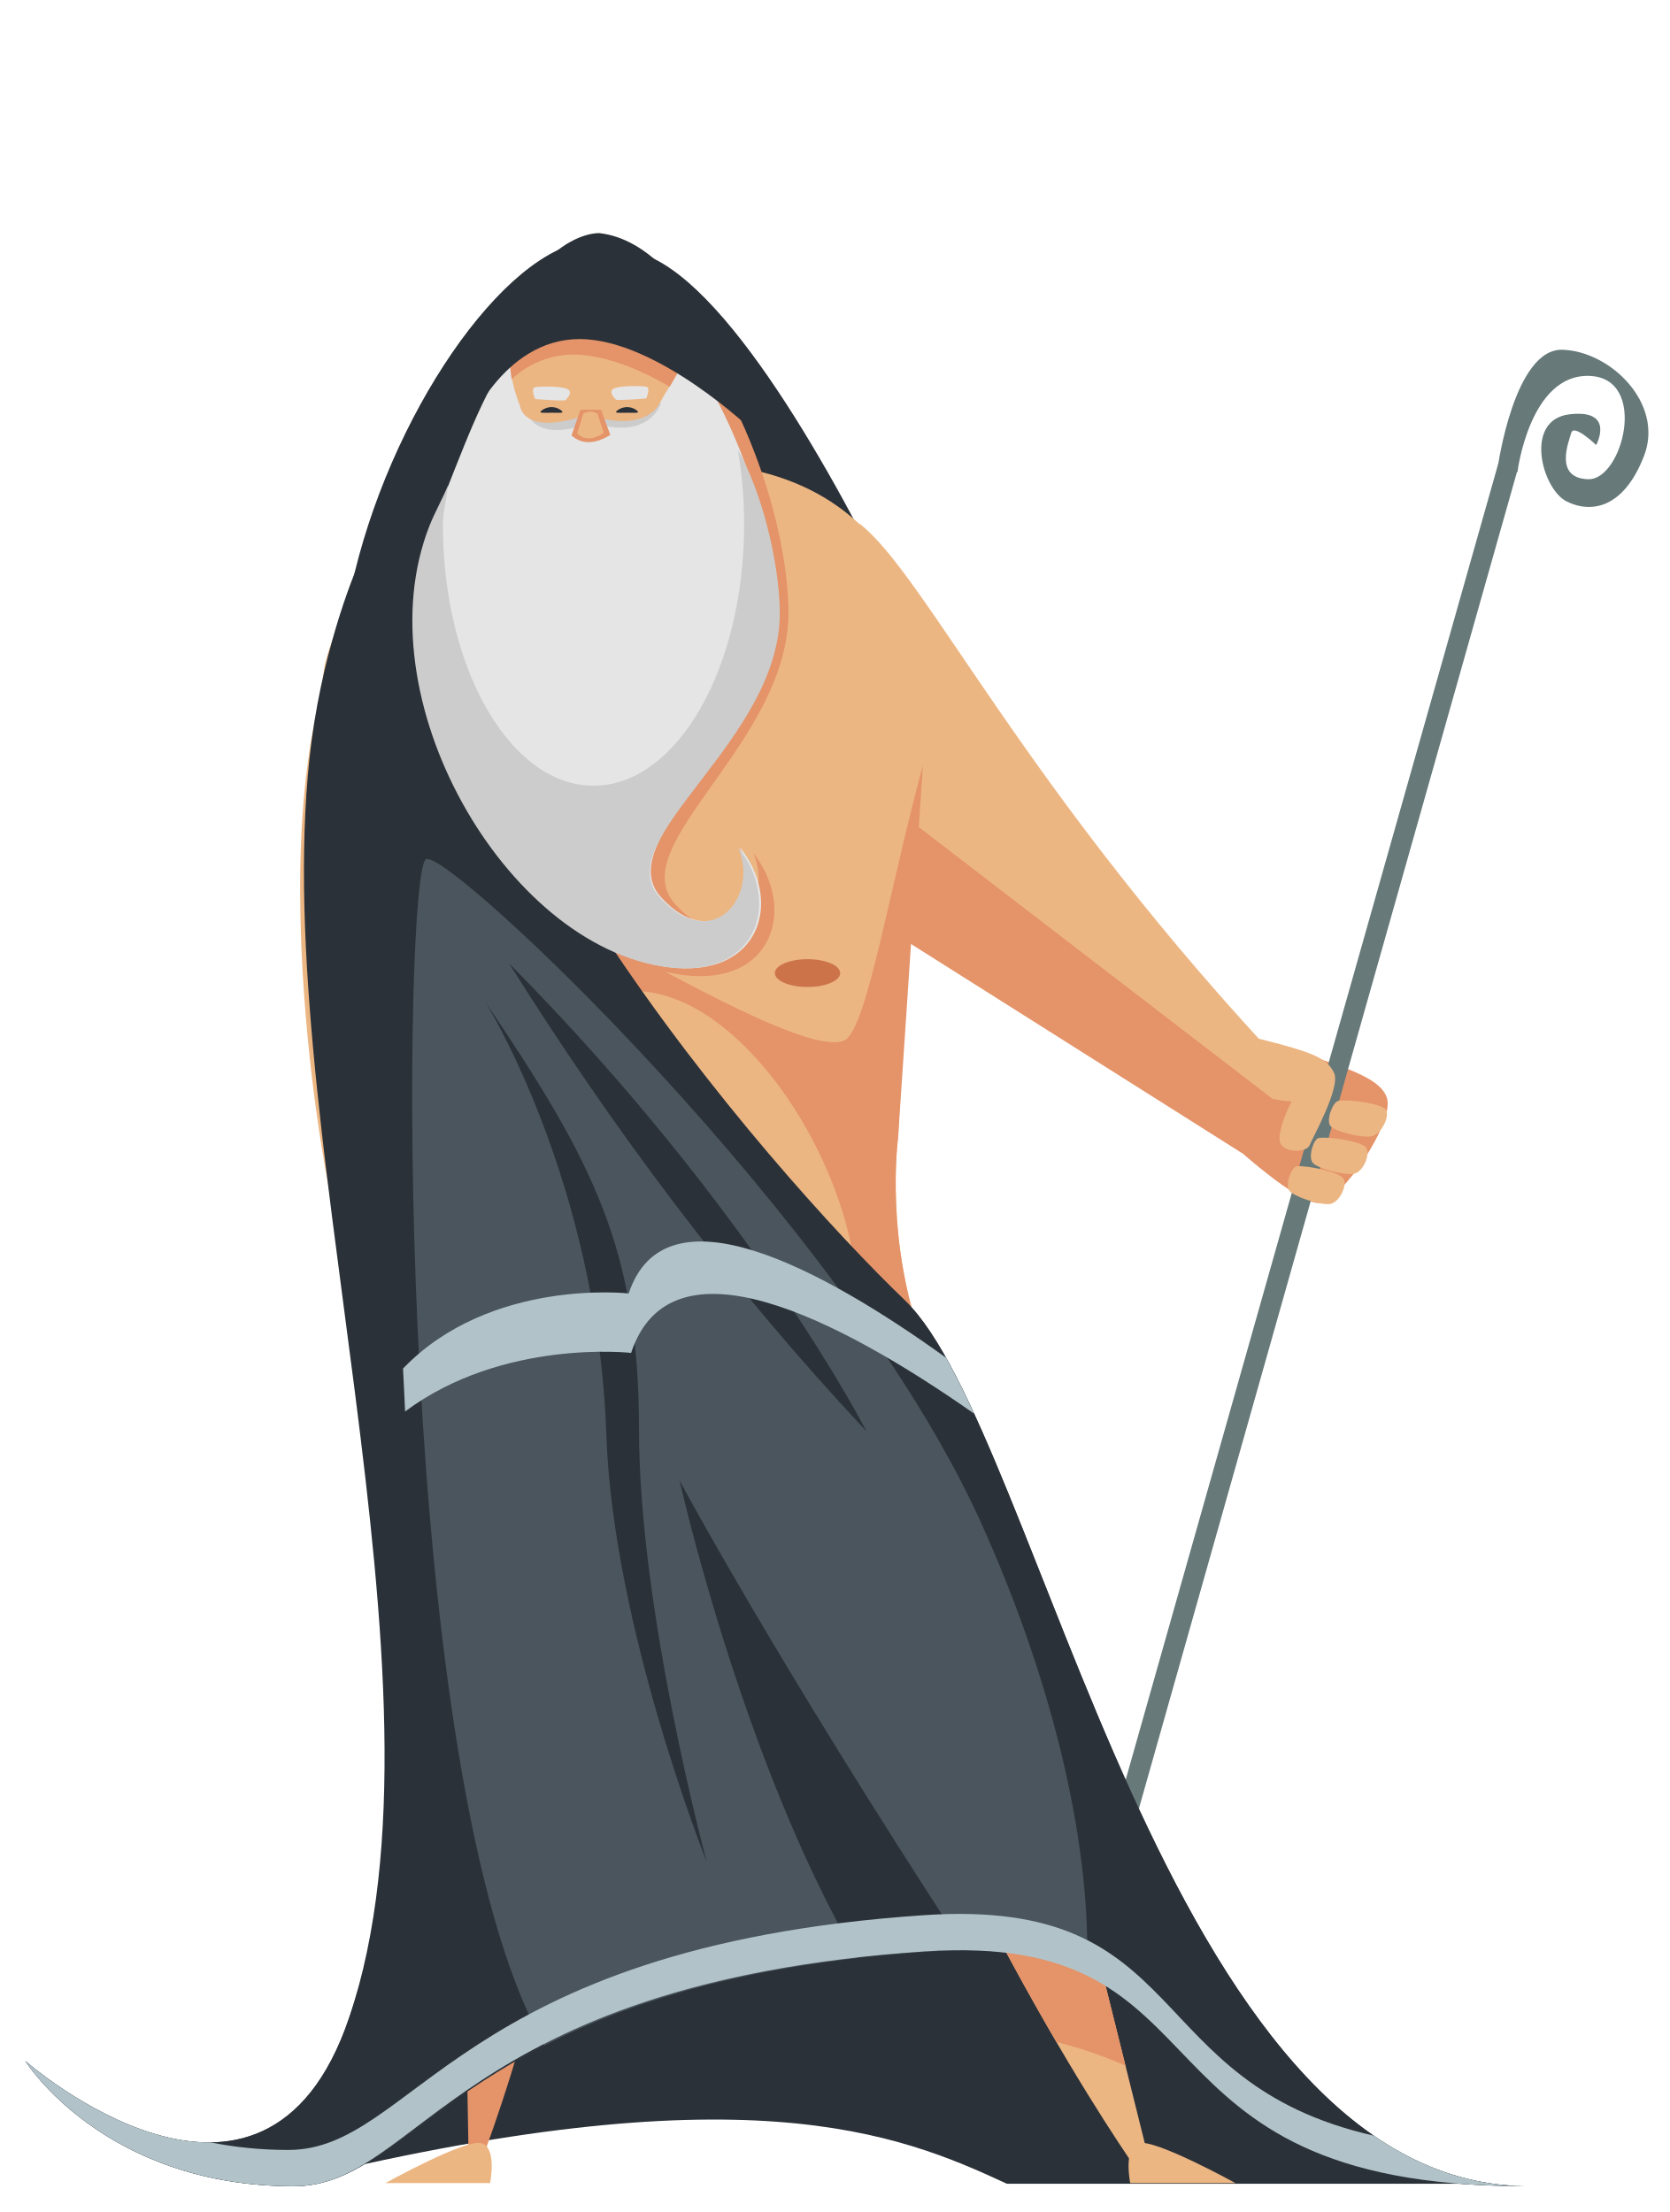
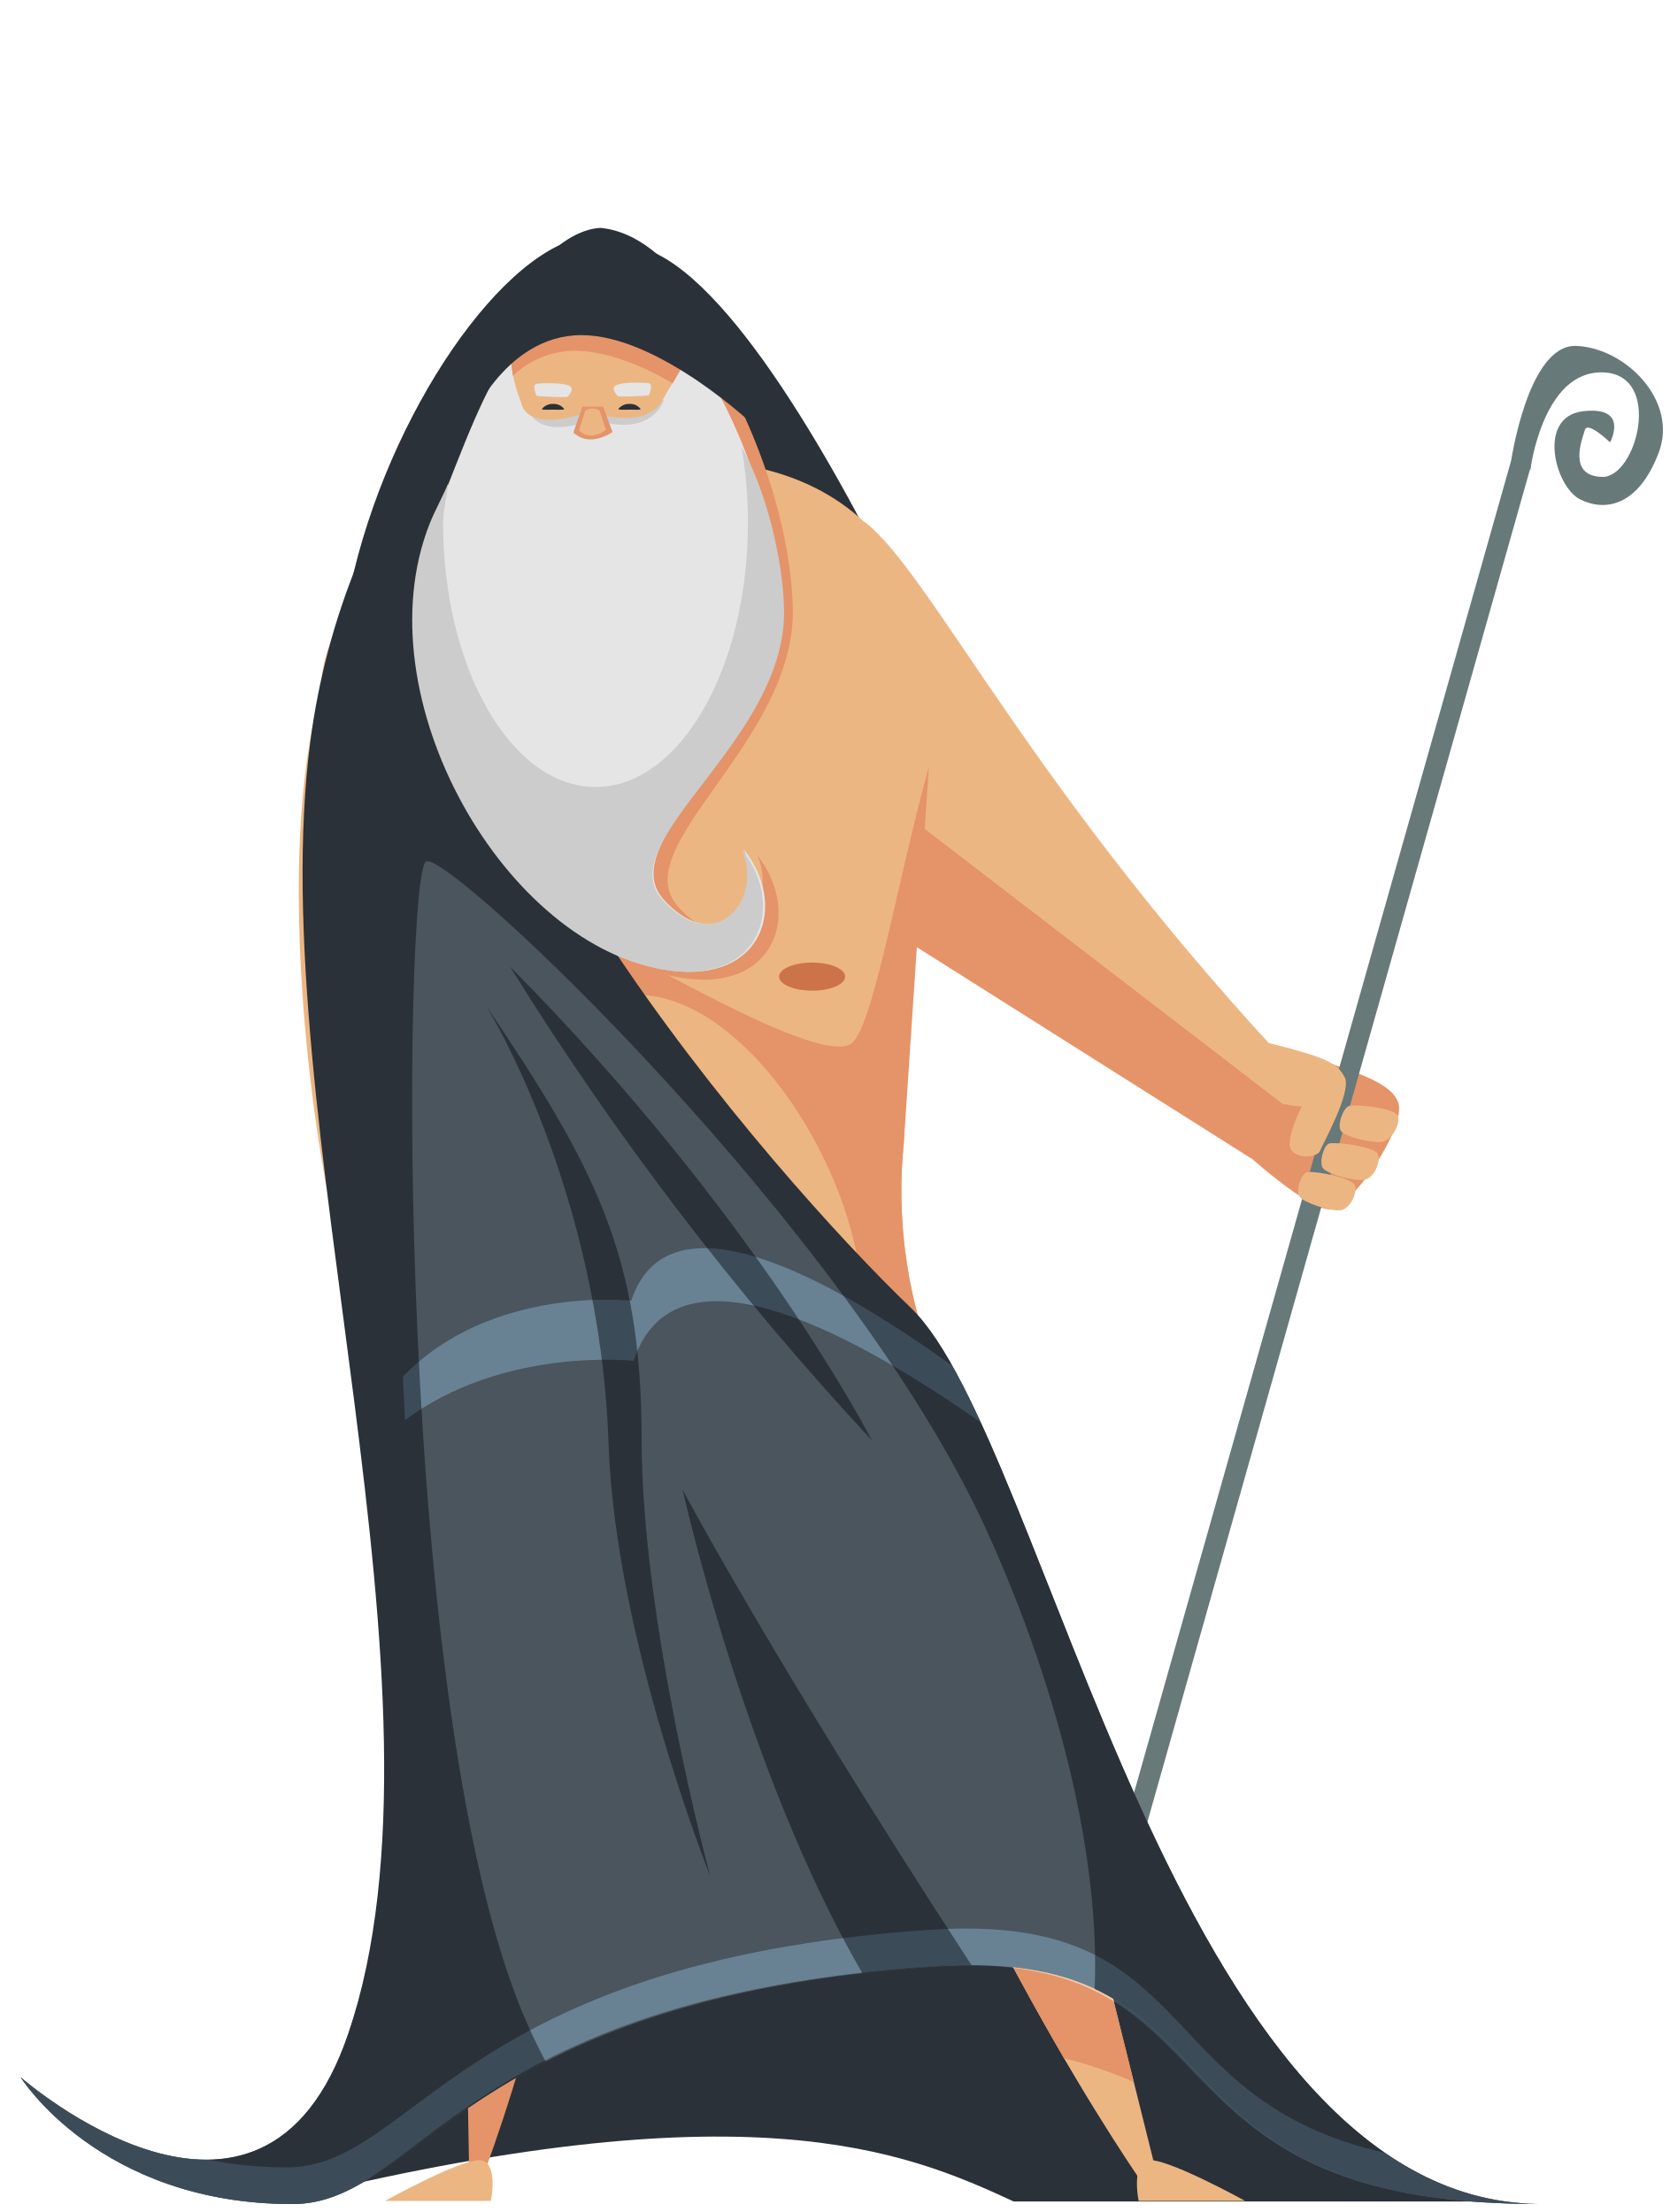
- <svg xmlns="http://www.w3.org/2000/svg" version="1.1" id="_x31_" x="0px" y="0px" width="112.413px" height="148.94px" viewBox="0 0 112.413 148.94" enable-background="new 0 0 112.413 148.94" xml:space="preserve">
-   <path fill="#E59368" d="M86.016,70.275c3.194,1.314,6.759,1.964,7.339,3.619s-3.097,7.011-4.549,7.108  c-1.452,0.097-5.952-4.041-5.952-4.041L86.016,70.275z" />
-   <g>
-     <polygon fill="#677979" points="102.193,31.514 100.862,31.207 73.788,126.862 75.142,127.174  " />
+ <svg xmlns="http://www.w3.org/2000/svg" width="264.028" height="349.821" viewBox="0 0 264.028 349.821">
+   <g style="isolation: isolate">
+     <g>
+       <path d="M203.63,165.745c7.59,3.124,16.061,4.667,17.441,8.6s-7.359,16.661-10.809,16.892-14.145-9.6-14.145-9.6Z" fill="#e59368" />
+       <polygon points="242.076 73.633 238.913 72.904 174.573 300.219 177.789 300.961 242.076 73.633" fill="#677979" />
+       <path d="M200.5,164.923c9.14,2.269,10.991,3.2,12.127,5.48s-3.555,10.628-3.925,11.612c-.468,1.245-4.821,1.353-4.792-1.069s1.943-5.984,1.943-5.984-6.634.143-7.24-4.7A5.731,5.731,0,0,1,200.5,164.923Z" fill="#ecb683" />
+       <path d="M213.326,174.9c1.851-.292,6.807.432,7.572,1.377s-.681,4.045-2.346,4.295-5.834-.771-6.524-1.7S212.457,175.034,213.326,174.9Z" fill="#ecb683" />
+       <path d="M210.2,180.833c1.793-.26,6.7.545,7.517,1.5s-.383,4.022-2,4.244-5.771-.866-6.513-1.8S209.359,180.955,210.2,180.833Z" fill="#ecb683" />
+       <path d="M206.685,185.36c1.806-.157,6.661.926,7.422,1.926s-.609,3.994-2.233,4.123-5.715-1.193-6.4-2.17S205.837,185.434,206.685,185.36Z" fill="#ecb683" />
+       <path d="M205.708,170.436c-42.522-44.9-58.222-79.486-68.986-87.909l6.375,61.492L197.576,183Z" fill="#ecb683" />
+       <polygon points="143.061 128.673 143.602 148.936 197.835 183.204 203.172 174.864 143.061 128.673" fill="#e59368" />
+       <path d="M145.071,100.315c-9.5-20.178-26.848-52.894-41.082-60.1s4.282,51.533,4.282,51.533Z" fill="#2b3138" />
+       <path d="M53.769,103.3c2.491-27.4,19.821-57.2,34.4-64.4s-3.714,50.716-3.714,50.716Z" fill="#2b3138" />
+       <path d="M50.923,183.716S36.512,104.01,64.672,87.544L71.64,163.9s10.785,47.869-2.57,50.772S50.923,183.716,50.923,183.716Z" fill="#ecb683" />
+       <path d="M147.251,214.707a75.782,75.782,0,0,1-4.348-33.968s2.216-52.744,5.694-69.39c0,0,.534-36.694-37.362-38.474-54.106-2.54-60.112,32.572-60.112,32.572s-5.41,27.485,18.163,68.518S147.251,214.707,147.251,214.707Z" fill="#ecb683" />
+       <path d="M108.319,154.735c-25.812-3.5-48.776-43.876-37.937-71.815,4.961-12.786,8.5-21.729,12.847-27.546,1.525-8.411,11.1-9.444,16.767-9.444,3.531,0,12.41,3.2,11.283,8.588,7.364,10.276,13.816,27.84,14.072,41.781.387,21.053-26.516,37.58-18.194,47.024s16.065,0,12.581-8.067C126.706,144.11,122.835,156.7,108.319,154.735Z" fill="#e59368" />
+       <path d="M142.9,180.739s2.615-39.386,3.968-59.516c-5.217,18.969-8.9,41.831-12.41,43.9-4.926,2.9-28.653-11.095-36.478-14.869s-3.188-46.743-2.9-77.808c0,0,1.615-1.105,4.159-2.615C75.45,70.806,70.1,142.943,63.9,152.868c-13.887-21.63.581,9.871,5.386,21.1,2.193,5.124,5.984,9.085,9.476,12.84,2.077-14.932,10.939-31.357,24.431-29.292,15.959,2.442,31.691,27.129,33.1,46.809a41.061,41.061,0,0,1-.391,9.483,91.2,91.2,0,0,0,11.343.9A75.789,75.789,0,0,1,142.9,180.739Z" fill="#e59368" />
+       <path d="M57.328,145.642C55.1,96.627,61.42,84.885,65.067,81.415l2.246,3.319L55.726,179.8Z" fill="#e59368" />
+       <path d="M44.156,348.162c74.018-18.38,98.748-8.061,116.131,0h76.935s-54.87-4.645-77.709-66.195S44.156,348.162,44.156,348.162Z" fill="#2b3138" />
+       <path d="M132.831,251.82c24,61.105,49.618,96.051,49.618,96.051H183.9l-29.42-118.163Z" fill="#ecb683" />
+       <path d="M179.269,329.269l-24.788-99.561-21.65,22.112a534.748,534.748,0,0,0,35.4,73.679A67.629,67.629,0,0,1,179.269,329.269Z" fill="#e59368" />
+       <path d="M98.7,242.067c-7.333,66.109-23.066,103.917-23.066,103.917H74.223L71.938,218.143Z" fill="#e59368" />
+       <path d="M144.029,206.869c-21.678-20.9-83.158-87.19-73.868-131.707l-4.645,4.645C47.322,127.034,80.479,246.2,55.092,321.549c-13.646,40.5-51.824,6.967-51.824,6.967s12.484,20.05,42.969,20.05c20.156,0,26.855-32.534,101.663-37.566,50.47-3.395,29.807,37.549,95.228,37.549C185.449,347.775,165.707,227.772,144.029,206.869Z" fill="#4b555e" />
+       <path d="M76.866,159.061c17.226,25.549,24.581,39.485,24.581,68.518s10.839,69.1,10.839,69.1-15-37.465-16.064-68.324C94.82,187.746,76.866,159.061,76.866,159.061Z" fill="#2b3138" />
+       <path d="M144.029,206.869c-21.678-20.9-82.292-89.921-73-134.438l-3.608,3.607L56.527,89.066a113.127,113.127,0,0,0-7.472,28.288C41.4,176.243,73.166,267.9,55.092,321.549c-13.646,40.5-51.824,6.967-51.824,6.967s12.484,20.05,42.969,20.05c12.228,0,19.507-11.973,40.041-22.516-.9-1.7-1.778-3.481-2.637-5.373C62.024,273.094,63.707,137.891,67.382,136.222s66.975,58.182,88.591,105.766c12.183,26.818,17.946,53.1,17.1,72.545,20.348,9.527,19.458,34.016,70.057,34.016C185.449,347.775,165.707,227.772,144.029,206.869Z" fill="#2b3138" />
+       <path d="M196.869,348.065H180.03s-1.162-5.613,1.355-6.387S196.869,348.065,196.869,348.065Z" fill="#ecb683" />
+       <path d="M60.873,348.065H77.617s1.154-5.613-1.348-6.387S60.873,348.065,60.873,348.065Z" fill="#ecb683" />
+       <path d="M80.641,152.868c39.314,39.7,57.194,74.9,57.194,74.9A486.7,486.7,0,0,1,80.641,152.868Z" fill="#2b3138" />
+       <path d="M153.622,310.807c-30.977-47.494-45.691-75.2-45.691-75.2s9.933,44.691,28.419,76.443c3.663-.424,7.5-.782,11.55-1.054C149.922,310.864,151.818,310.806,153.622,310.807Z" fill="#2b3138" />
+       <g style="mix-blend-mode: overlay">
+         <path d="M219,340.472c-37.7-8.547-28.724-38.188-71.969-35.279C72.221,310.226,65.522,342.76,45.366,342.76a62.7,62.7,0,0,1-12.458-1.215c-14.582.193-29.64-13.029-29.64-13.029s12.484,20.05,42.969,20.05c20.156,0,26.081-32.534,100.889-37.566,50.47-3.395,30.581,37.549,96,37.549A42.879,42.879,0,0,1,219,340.472Z" fill="#b1c3c9" />
+       </g>
+       <path d="M100.18,215.221c6.326-19.163,32.911-5.669,54.877,9.723-1.516-3.3-3.011-6.307-4.495-8.952-19.764-14.224-44.954-27.874-50.76-10.285,0,0-22.129-2.514-36.106,12.016.128,2.288.224,4.582.331,6.875C79.688,212.9,100.18,215.221,100.18,215.221Z" fill="#b1c3c9" style="mix-blend-mode: overlay" />
+       <path d="M133.63,154.449c0-1.23-2.34-2.226-5.226-2.226s-5.226,1-5.226,2.226,2.34,2.226,5.226,2.226S133.63,155.678,133.63,154.449Z" fill="#cd734a" />
+       <ellipse cx="94.623" cy="64.981" rx="15.545" ry="20.215" fill="#ecb683" />
+       <path d="M88.827,69.027c2.542,1.726,5.778,1.8,9.848-.1l-2.347-4.942H91.1Z" fill="#424a56" />
+       <path d="M106.108,153.494c-25.963-3.442-48.477-43.453-37.575-70.937C73.523,69.979,76.5,61.472,80.872,55.75c1.533-8.275,11.163-9.291,16.864-9.291,3.552,0,12.484,3.148,11.35,8.449,7.407,10.109,13.9,27.387,14.154,41.1.39,20.71-26.672,36.968-18.3,46.259s16.159,0,12.655-7.936C124.6,143.042,120.71,155.429,106.108,153.494Z" fill="#e5e5e5" />
+       <path d="M83.327,63.971s5.778.411,10.884.414a51.625,51.625,0,0,0,10.746-1.134s-1.7,6.1-11.084,3.1C83.815,70.077,83.327,63.971,83.327,63.971Z" fill="#ccc" />
+       <path d="M104.712,142.268c-8.323-9.291,19.645-25.162,19.258-45.872-.148-7.932-2.9-19.065-6.712-25.677a70.691,70.691,0,0,1,1,11.934c0,23.09-10.789,41.808-24.1,41.808s-24.1-18.718-24.1-41.808c0-1.954.656-4.314.8-6.2-.755,1.885-2.11,4.3-2.934,6.391-10.839,27.484,12.124,67.205,37.936,70.647,14.516,1.935,18.387-10.452,11.419-19.162C120.776,142.268,113.034,151.558,104.712,142.268Z" fill="#ccc" />
+       <path d="M82.394,63.636s-7.55-17.27,10-17.537c26.36-.4,14.905,12.143,12.464,17.009,0,0-1.921,5.157-11.638,1.977C82.8,68.721,82.394,63.636,82.394,63.636Z" fill="#ecb683" />
+       <path d="M90.649,68.423c1.6,1.406,3.64,1.471,6.2-.08l-1.478-4.029H92.084Z" fill="#e59368" />
+       <path d="M91.549,68.071c1.1,1.076,2.5,1.126,4.259-.06l-1.015-3.082a2.128,2.128,0,0,0-2.259,0Z" fill="#ecb683" />
+       <path d="M80.59,55.484l.489,3.959a14.288,14.288,0,0,1,11.164-3.914c7.028.578,14.1,5.115,14.1,5.115l2.4-4.181L93.444,48.9,79.7,54.15Z" fill="#e59368" />
+       <path d="M101.288,64.677a2.066,2.066,0,0,0-1.742-.8,2.158,2.158,0,0,0-1.778.8c0,.181.842.109,1.814.109S101.288,64.858,101.288,64.677Z" fill="#2b3138" />
+       <path d="M89.2,64.677a2.066,2.066,0,0,0-1.742-.8,2.158,2.158,0,0,0-1.778.8c0,.181.842.109,1.814.109S89.2,64.858,89.2,64.677Z" fill="#2b3138" />
+       <path d="M73.785,67.716S79.478,53,91.932,53s27.754,14.719,27.754,14.719-8.9-29.884-24.552-31.668C95.134,36.048,81.679,35.01,73.785,67.716Z" fill="#2b3138" />
+       <path d="M97.759,62.69s-1.335-1.179-.4-1.735,4.248-.467,5.16-.356.066,1.913.066,1.913A40.042,40.042,0,0,1,97.759,62.69Z" fill="#e5e5e5" />
+       <path d="M89.666,62.779s1.334-1.179.4-1.735-4.247-.467-5.159-.356S84.84,62.6,84.84,62.6A40.051,40.051,0,0,0,89.666,62.779Z" fill="#e5e5e5" />
+       <path d="M238.836,73.439s2.644-18.988,10.355-18.733,16.255,8.625,13.038,16.972-8.393,9.279-12.372,7.31-6.918-13.094.462-13.953,4.248,4.919,4.248,4.919-3.562-3.426-3.978-1.969-2.813,7.258,2.694,7.441,9.726-16.219.18-16.535-11.49,15.381-11.49,15.381" fill="#677979" />
+     </g>
  </g>
-   <path fill="#ECB683" d="M84.7,69.929c3.846,0.955,4.625,1.347,5.103,2.306c0.478,0.959-1.496,4.472-1.652,4.886  c-0.197,0.524-2.029,0.57-2.017-0.45c0.012-1.019,0.818-2.518,0.818-2.518s-2.792,0.06-3.047-1.978  C83.714,70.646,84.7,69.929,84.7,69.929z" />
-   <path fill="#ECB683" d="M90.096,74.126c0.779-0.123,2.864,0.182,3.186,0.58c0.322,0.397-0.287,1.702-0.987,1.807  c-0.701,0.105-2.455-0.324-2.745-0.715C89.259,75.408,89.73,74.183,90.096,74.126z" />
-   <path fill="#ECB683" d="M88.781,76.624c0.755-0.109,2.82,0.229,3.164,0.631c0.343,0.402-0.162,1.693-0.841,1.786  c-0.679,0.093-2.429-0.364-2.741-0.758C88.051,77.888,88.426,76.675,88.781,76.624z" />
-   <path fill="#ECB683" d="M87.301,78.529c0.76-0.066,2.803,0.389,3.123,0.81c0.32,0.421-0.256,1.681-0.94,1.735  c-0.683,0.054-2.405-0.502-2.694-0.913C86.501,79.75,86.944,78.56,87.301,78.529z" />
-   <path fill="#ECB683" d="M86.89,72.249C68.997,53.356,62.39,38.801,57.86,35.257l2.683,25.876l22.925,16.405L86.89,72.249z" />
-   <polygon fill="#E59368" points="60.528,54.675 60.756,63.201 83.577,77.622 85.823,74.112 " />
-   <path fill="#2B3138" d="M61.374,42.742c-3.996-8.491-11.298-22.258-17.287-25.289c-5.989-3.032,1.802,21.685,1.802,21.685  L61.374,42.742z" />
-   <path fill="#2B3138" d="M22.954,43.997c1.048-11.529,8.341-24.067,14.474-27.099c6.134-3.032-1.563,21.341-1.563,21.341  L22.954,43.997z" />
-   <path fill="#ECB683" d="M21.756,77.837c0,0-6.064-33.54,5.786-40.469l2.932,32.131c0,0,4.538,20.143-1.082,21.365  S21.756,77.837,21.756,77.837z" />
-   <path fill="#ECB683" d="M62.291,90.878c-2.805-7.208-1.83-14.294-1.83-14.294s0.932-22.195,2.396-29.199  c0,0,0.225-15.441-15.722-16.19C24.367,30.126,21.84,44.901,21.84,44.901s-2.277,11.566,7.643,28.832  C39.403,91,62.291,90.878,62.291,90.878z" />
-   <path fill="#E59368" d="M45.908,65.642c-10.861-1.472-20.525-18.463-15.964-30.22c2.087-5.38,3.575-9.143,5.406-11.591  c0.641-3.539,4.67-3.974,7.055-3.974c1.486,0,5.222,1.346,4.748,3.614c3.099,4.324,5.814,11.715,5.922,17.581  c0.163,8.859-11.158,15.814-7.656,19.788c3.502,3.974,6.76,0,5.294-3.395C53.646,61.171,52.017,66.47,45.908,65.642z" />
-   <path fill="#E59368" d="M60.458,76.584c0,0,1.1-16.574,1.67-25.044c-2.195,7.982-3.744,17.602-5.222,18.473  c-2.073,1.222-12.057-4.669-15.35-6.257c-3.293-1.588-1.341-19.669-1.219-32.742c0,0,0.679-0.465,1.75-1.1  c-10.009,0.41-12.262,30.765-14.87,34.941c-5.844-9.102,0.244,4.154,2.266,8.878c0.923,2.156,2.518,3.823,3.987,5.403  c0.874-6.283,4.603-13.195,10.281-12.326c6.716,1.028,13.335,11.416,13.928,19.698c0.101,1.408,0.037,2.744-0.164,3.99  c2.902,0.389,4.773,0.38,4.773,0.38C59.483,83.67,60.458,76.584,60.458,76.584z" />
-   <path fill="#E59368" d="M24.451,61.815c-0.936-20.626,1.722-25.567,3.257-27.027l0.945,1.397L23.777,76.19L24.451,61.815z" />
-   <path fill="#2B3138" d="M18.909,147.036c31.147-7.734,41.553-3.392,48.868,0l32.374,0c0,0-23.089-1.955-32.7-27.855  C57.84,93.281,18.909,147.036,18.909,147.036z" />
-   <path fill="#ECB683" d="M56.223,106.495c10.097,25.713,20.879,40.418,20.879,40.418h0.611L65.333,97.19L56.223,106.495z" />
-   <path fill="#E59368" d="M75.764,139.086L65.333,97.19l-9.11,9.305c5.339,13.595,10.867,24.11,14.894,31.004  C72.623,137.868,74.188,138.395,75.764,139.086z" />
-   <path fill="#E59368" d="M41.86,102.391c-3.086,27.819-9.707,43.729-9.707,43.729h-0.592l-0.961-53.796L41.86,102.391z" />
-   <path fill="#4B555E" d="M60.935,87.58c-9.122-8.796-34.993-36.69-31.084-55.422l-1.955,1.955  c-7.656,19.873,6.297,70.017-4.387,101.725c-5.742,17.043-21.807,2.932-21.807,2.932s5.253,8.437,18.081,8.437  c8.482,0,11.301-13.69,42.78-15.808c21.238-1.429,12.543,15.801,40.072,15.801C78.365,146.873,70.057,96.376,60.935,87.58z" />
-   <path fill="#2B3138" d="M32.673,67.462c7.249,10.751,10.344,16.615,10.344,28.832s4.561,29.077,4.561,29.077  s-6.312-15.765-6.76-28.751C40.228,79.533,32.673,67.462,32.673,67.462z" />
-   <path fill="#2B3138" d="M60.935,87.58c-9.122-8.796-34.629-37.839-30.719-56.572l-1.518,1.518l-4.583,5.482  c0,0-2.246,5.053-3.144,11.904c-3.219,24.781,10.146,63.351,2.54,85.925c-5.742,17.043-21.807,2.932-21.807,2.932  s5.253,8.437,18.081,8.437c5.146,0,8.209-5.038,16.849-9.475c-0.377-0.715-0.748-1.465-1.11-2.261  c-9.096-20.023-8.388-76.917-6.842-77.619c1.546-0.703,28.183,24.483,37.279,44.506c5.127,11.285,7.551,22.343,7.195,30.527  c8.562,4.009,8.188,14.314,29.48,14.314C78.365,146.873,70.057,96.376,60.935,87.58z" />
-   <path fill="#ECB683" d="M83.17,146.995h-7.086c0,0-0.489-2.362,0.57-2.688C77.713,143.982,83.17,146.995,83.17,146.995z" />
-   <path fill="#ECB683" d="M25.943,146.995h7.046c0,0,0.486-2.362-0.567-2.688C31.369,143.982,25.943,146.995,25.943,146.995z" />
-   <path fill="#2B3138" d="M34.261,64.856c16.544,16.707,24.068,31.52,24.068,31.52C49.094,86.53,41.231,75.963,34.261,64.856z" />
-   <path fill="#2B3138" d="M64.972,131.317c-13.035-19.986-19.227-31.643-19.227-31.643s4.18,18.806,11.959,32.167  c1.541-0.178,3.156-0.329,4.86-0.443C63.415,131.341,64.213,131.317,64.972,131.317z" />
-   <g>
-     <path fill="#B1C3C9" d="M92.482,143.8c-15.863-3.597-12.087-16.07-30.285-14.846c-31.479,2.118-34.298,15.808-42.78,15.808   c-1.915,0-3.657-0.191-5.242-0.511c-6.136,0.081-12.473-5.483-12.473-5.483s5.253,8.437,18.081,8.437   c8.482,0,10.975-13.69,42.454-15.808c21.238-1.429,12.869,15.801,40.398,15.801C98.892,147.149,95.528,145.901,92.482,143.8z" />
-   </g>
-   <path fill="#B1C3C9" d="M42.484,91.095c2.662-8.064,13.849-2.386,23.092,4.091c-0.638-1.387-1.267-2.654-1.892-3.767  c-8.317-5.986-18.916-11.729-21.36-4.328c0,0-9.312-1.058-15.194,5.056c0.054,0.963,0.095,1.928,0.14,2.893  C33.861,90.117,42.484,91.095,42.484,91.095z" />
-   <path fill="#CD734A" d="M56.559,65.521c0-0.517-0.985-0.937-2.199-0.937c-1.214,0-2.199,0.419-2.199,0.937  c0,0.517,0.985,0.937,2.199,0.937C55.575,66.458,56.559,66.039,56.559,65.521z" />
-   <ellipse fill="#ECB683" cx="40.145" cy="27.873" rx="6.541" ry="8.507" />
-   <path fill="#424A56" d="M37.706,29.576c1.07,0.726,2.431,0.759,4.144-0.041l-0.988-2.079h-2.198L37.706,29.576z" />
-   <path fill="#E5E5E5" d="M44.978,65.119c-10.925-1.448-20.399-18.285-15.811-29.85c2.1-5.293,3.35-8.872,5.192-11.28  c0.645-3.482,4.697-3.909,7.097-3.909c1.495,0,5.253,1.324,4.776,3.555c3.117,4.254,5.848,11.524,5.956,17.295  c0.164,8.715-11.224,15.556-7.701,19.466c3.523,3.909,6.8,0,5.325-3.339C52.761,60.721,51.122,65.934,44.978,65.119z" />
-   <path fill="#CCCCCC" d="M35.392,27.448c0,0,2.431,0.173,4.58,0.174c1.69,0.001,3.421-0.224,4.522-0.477c0,0-0.717,2.566-4.664,1.305  C35.597,30.017,35.392,27.448,35.392,27.448z" />
-   <path fill="#CCCCCC" d="M44.39,60.396c-3.502-3.909,8.267-10.588,8.104-19.303c-0.062-3.338-1.222-8.023-2.824-10.805  c0.273,1.592,0.422,3.277,0.422,5.022c0,9.716-4.54,17.593-10.14,17.593c-5.6,0-10.14-7.876-10.14-17.593  c0-0.822,0.276-1.816,0.339-2.608c-0.318,0.793-0.888,1.81-1.235,2.689c-4.561,11.565,5.102,28.28,15.964,29.728  c6.109,0.814,7.737-4.398,4.805-8.063C51.15,60.396,47.893,64.305,44.39,60.396z" />
-   <path fill="#ECB683" d="M34.999,27.307c0,0-3.177-7.267,4.206-7.38c11.093-0.168,6.272,5.11,5.245,7.157c0,0-0.808,2.17-4.897,0.832  C35.168,29.447,34.999,27.307,34.999,27.307z" />
-   <path fill="#E59368" d="M38.473,29.321c0.674,0.592,1.532,0.619,2.611-0.034l-0.622-1.695h-1.385L38.473,29.321z" />
-   <path fill="#ECB683" d="M38.852,29.174c0.463,0.453,1.052,0.473,1.792-0.026l-0.427-1.297c-0.31-0.186-0.627-0.178-0.951,0  L38.852,29.174z" />
-   <path fill="#E59368" d="M34.24,23.877l0.206,1.666c0,0,1.741-1.89,4.698-1.647c2.957,0.243,5.933,2.152,5.933,2.152l1.011-1.759  l-6.438-3.182l-5.783,2.209L34.24,23.877z" />
-   <path fill="#2B3138" d="M42.95,27.745c0-0.076-0.324-0.336-0.733-0.336c-0.409,0-0.748,0.26-0.748,0.336s0.355,0.046,0.764,0.046  C42.641,27.791,42.95,27.821,42.95,27.745z" />
-   <path fill="#2B3138" d="M37.864,27.745c0-0.076-0.324-0.336-0.733-0.336s-0.748,0.26-0.748,0.336s0.355,0.046,0.764,0.046  C37.556,27.791,37.864,27.821,37.864,27.745z" />
-   <path fill="#2B3138" d="M31.376,29.024c0,0,2.396-6.194,7.636-6.194s11.679,6.194,11.679,6.194S46.949,16.449,40.36,15.698  C40.36,15.698,34.698,15.261,31.376,29.024z" />
-   <path fill="#E5E5E5" d="M41.465,26.909c0,0-0.561-0.496-0.168-0.73c0.393-0.234,1.787-0.197,2.171-0.15  c0.384,0.047,0.028,0.805,0.028,0.805S41.642,26.984,41.465,26.909z" />
-   <path fill="#E5E5E5" d="M38.059,26.946c0,0,0.561-0.496,0.168-0.73s-1.787-0.197-2.171-0.15c-0.384,0.047-0.028,0.805-0.028,0.805  S37.881,27.021,38.059,26.946z" />
-   <path fill="#677979" d="M100.83,31.432c0,0,1.113-7.99,4.357-7.883s6.84,3.629,5.487,7.142c-1.354,3.513-3.532,3.905-5.206,3.076  c-1.674-0.829-2.911-5.51,0.194-5.871c3.105-0.361,1.788,2.07,1.788,2.07s-1.499-1.442-1.674-0.829  c-0.175,0.613-1.184,3.054,1.134,3.131c2.318,0.077,4.093-6.825,0.076-6.958c-4.017-0.133-4.835,6.473-4.835,6.473" />
</svg>
